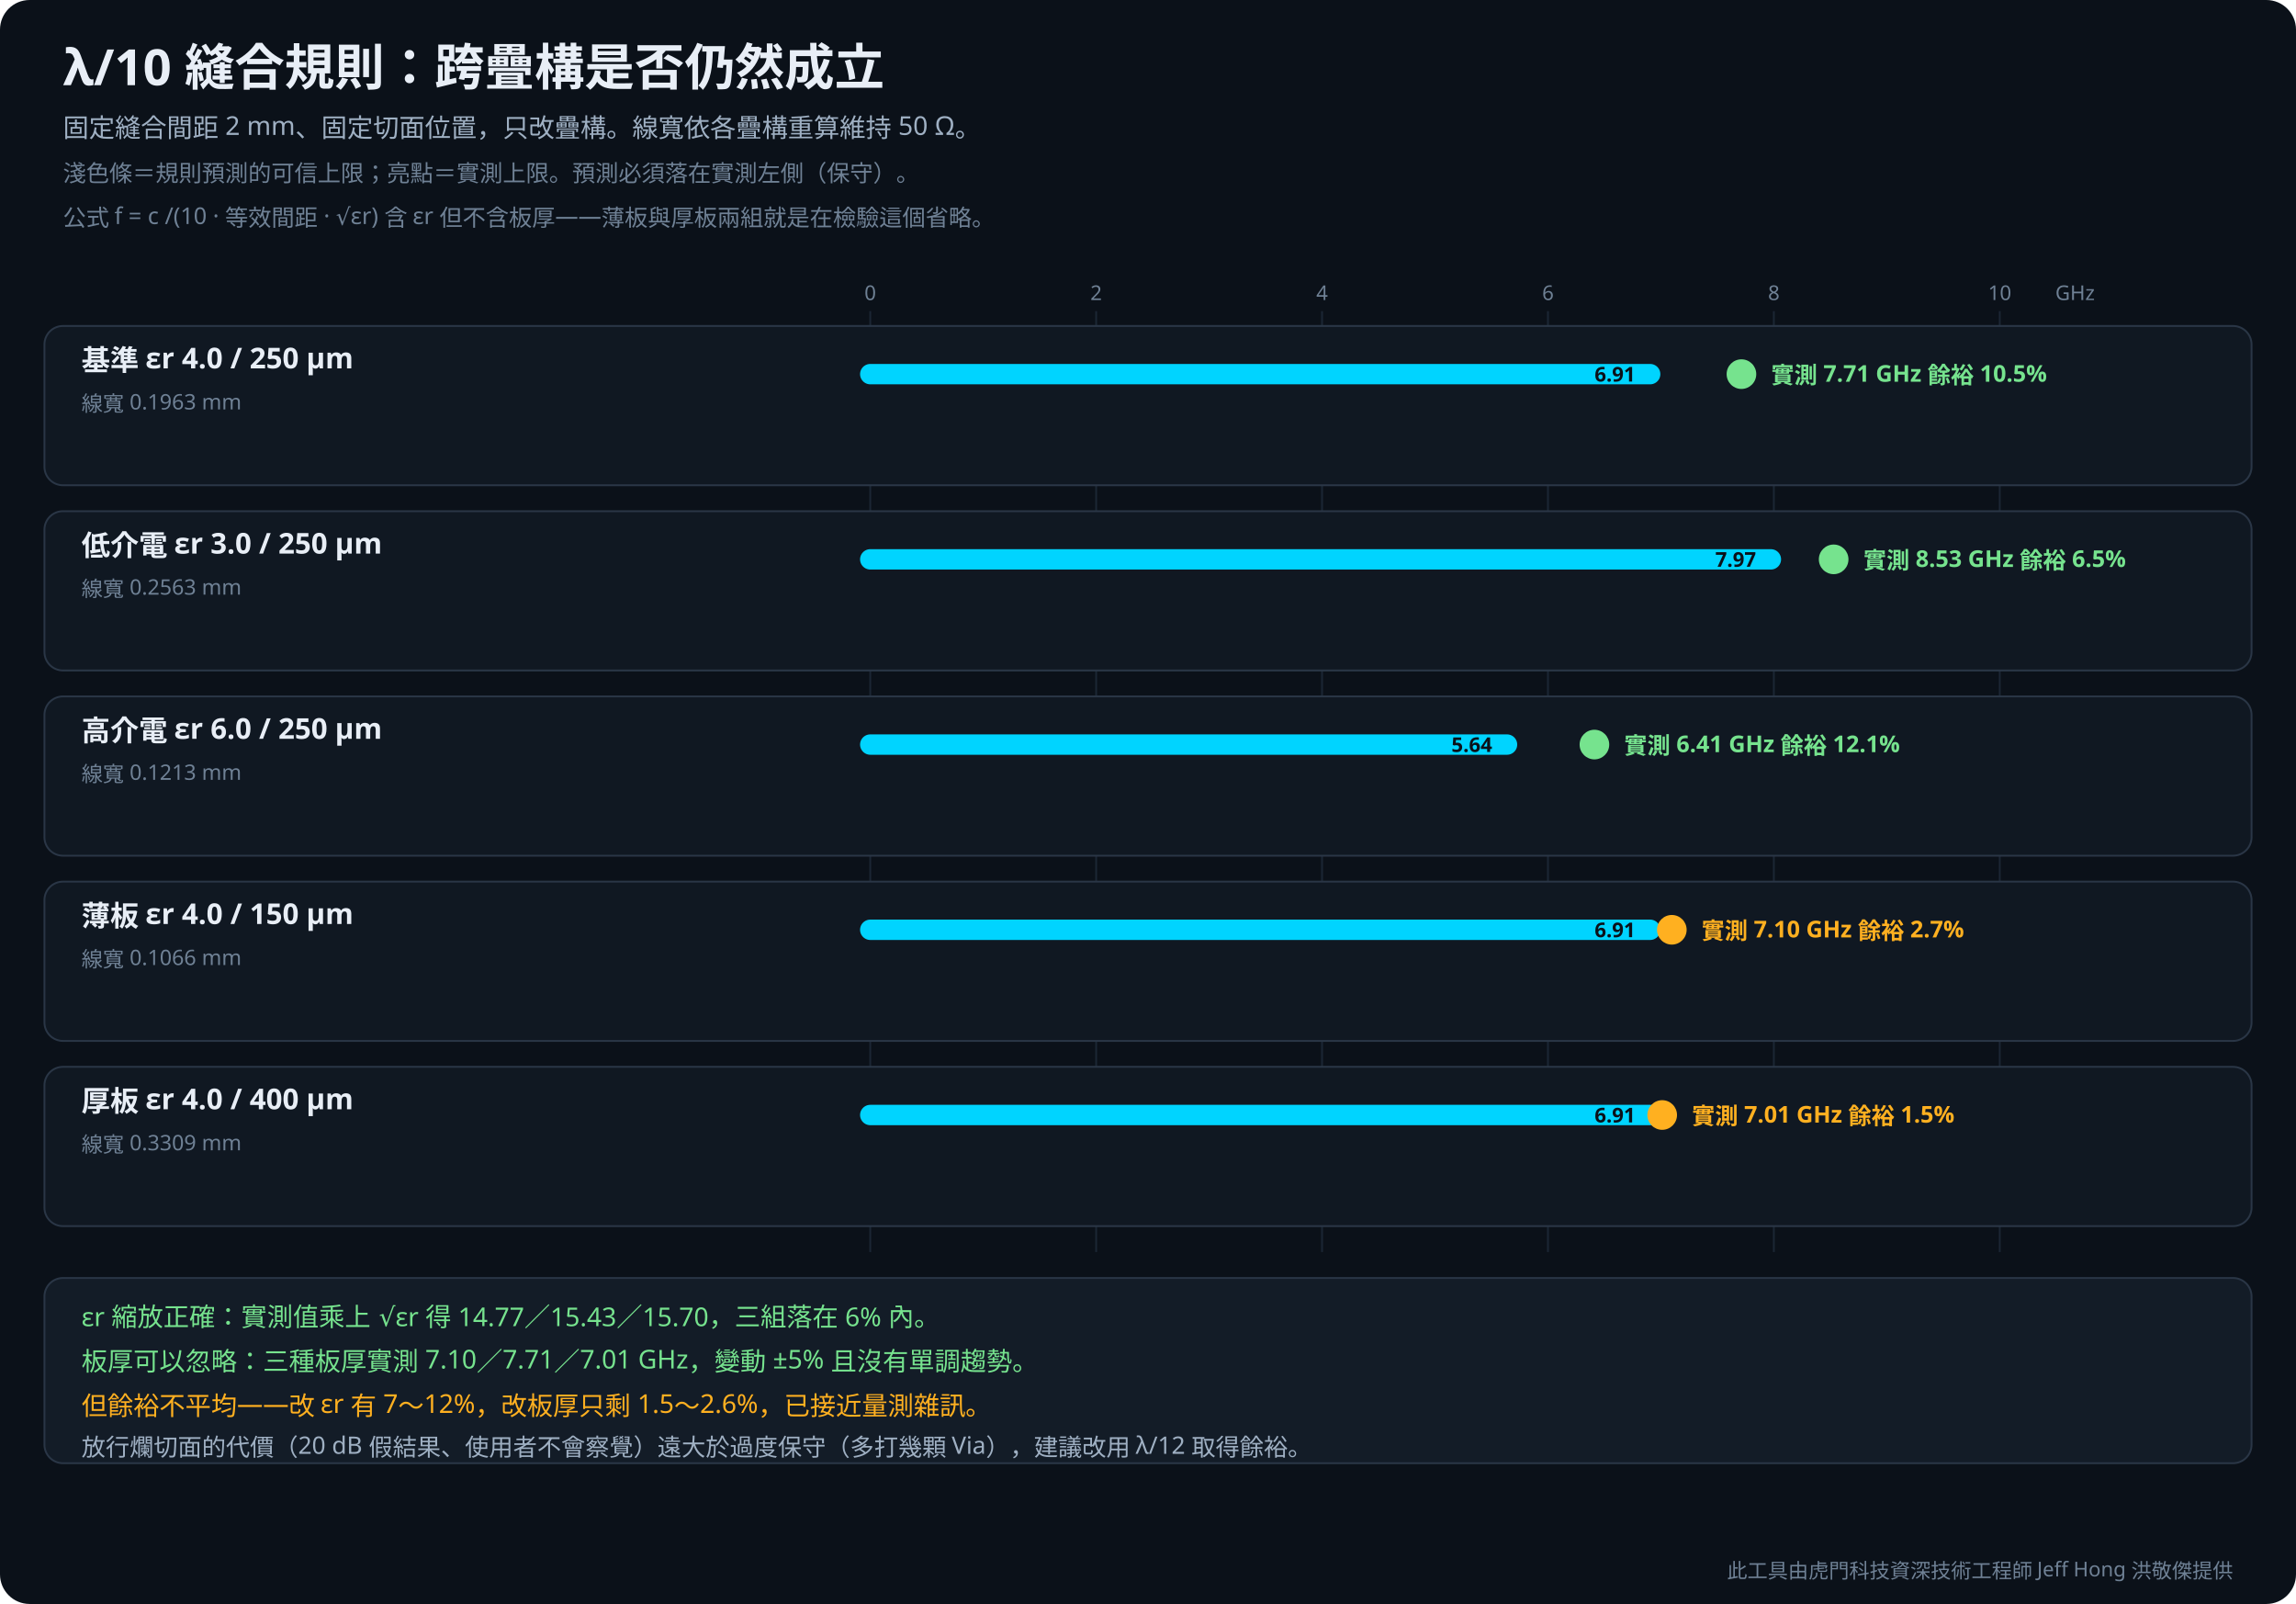
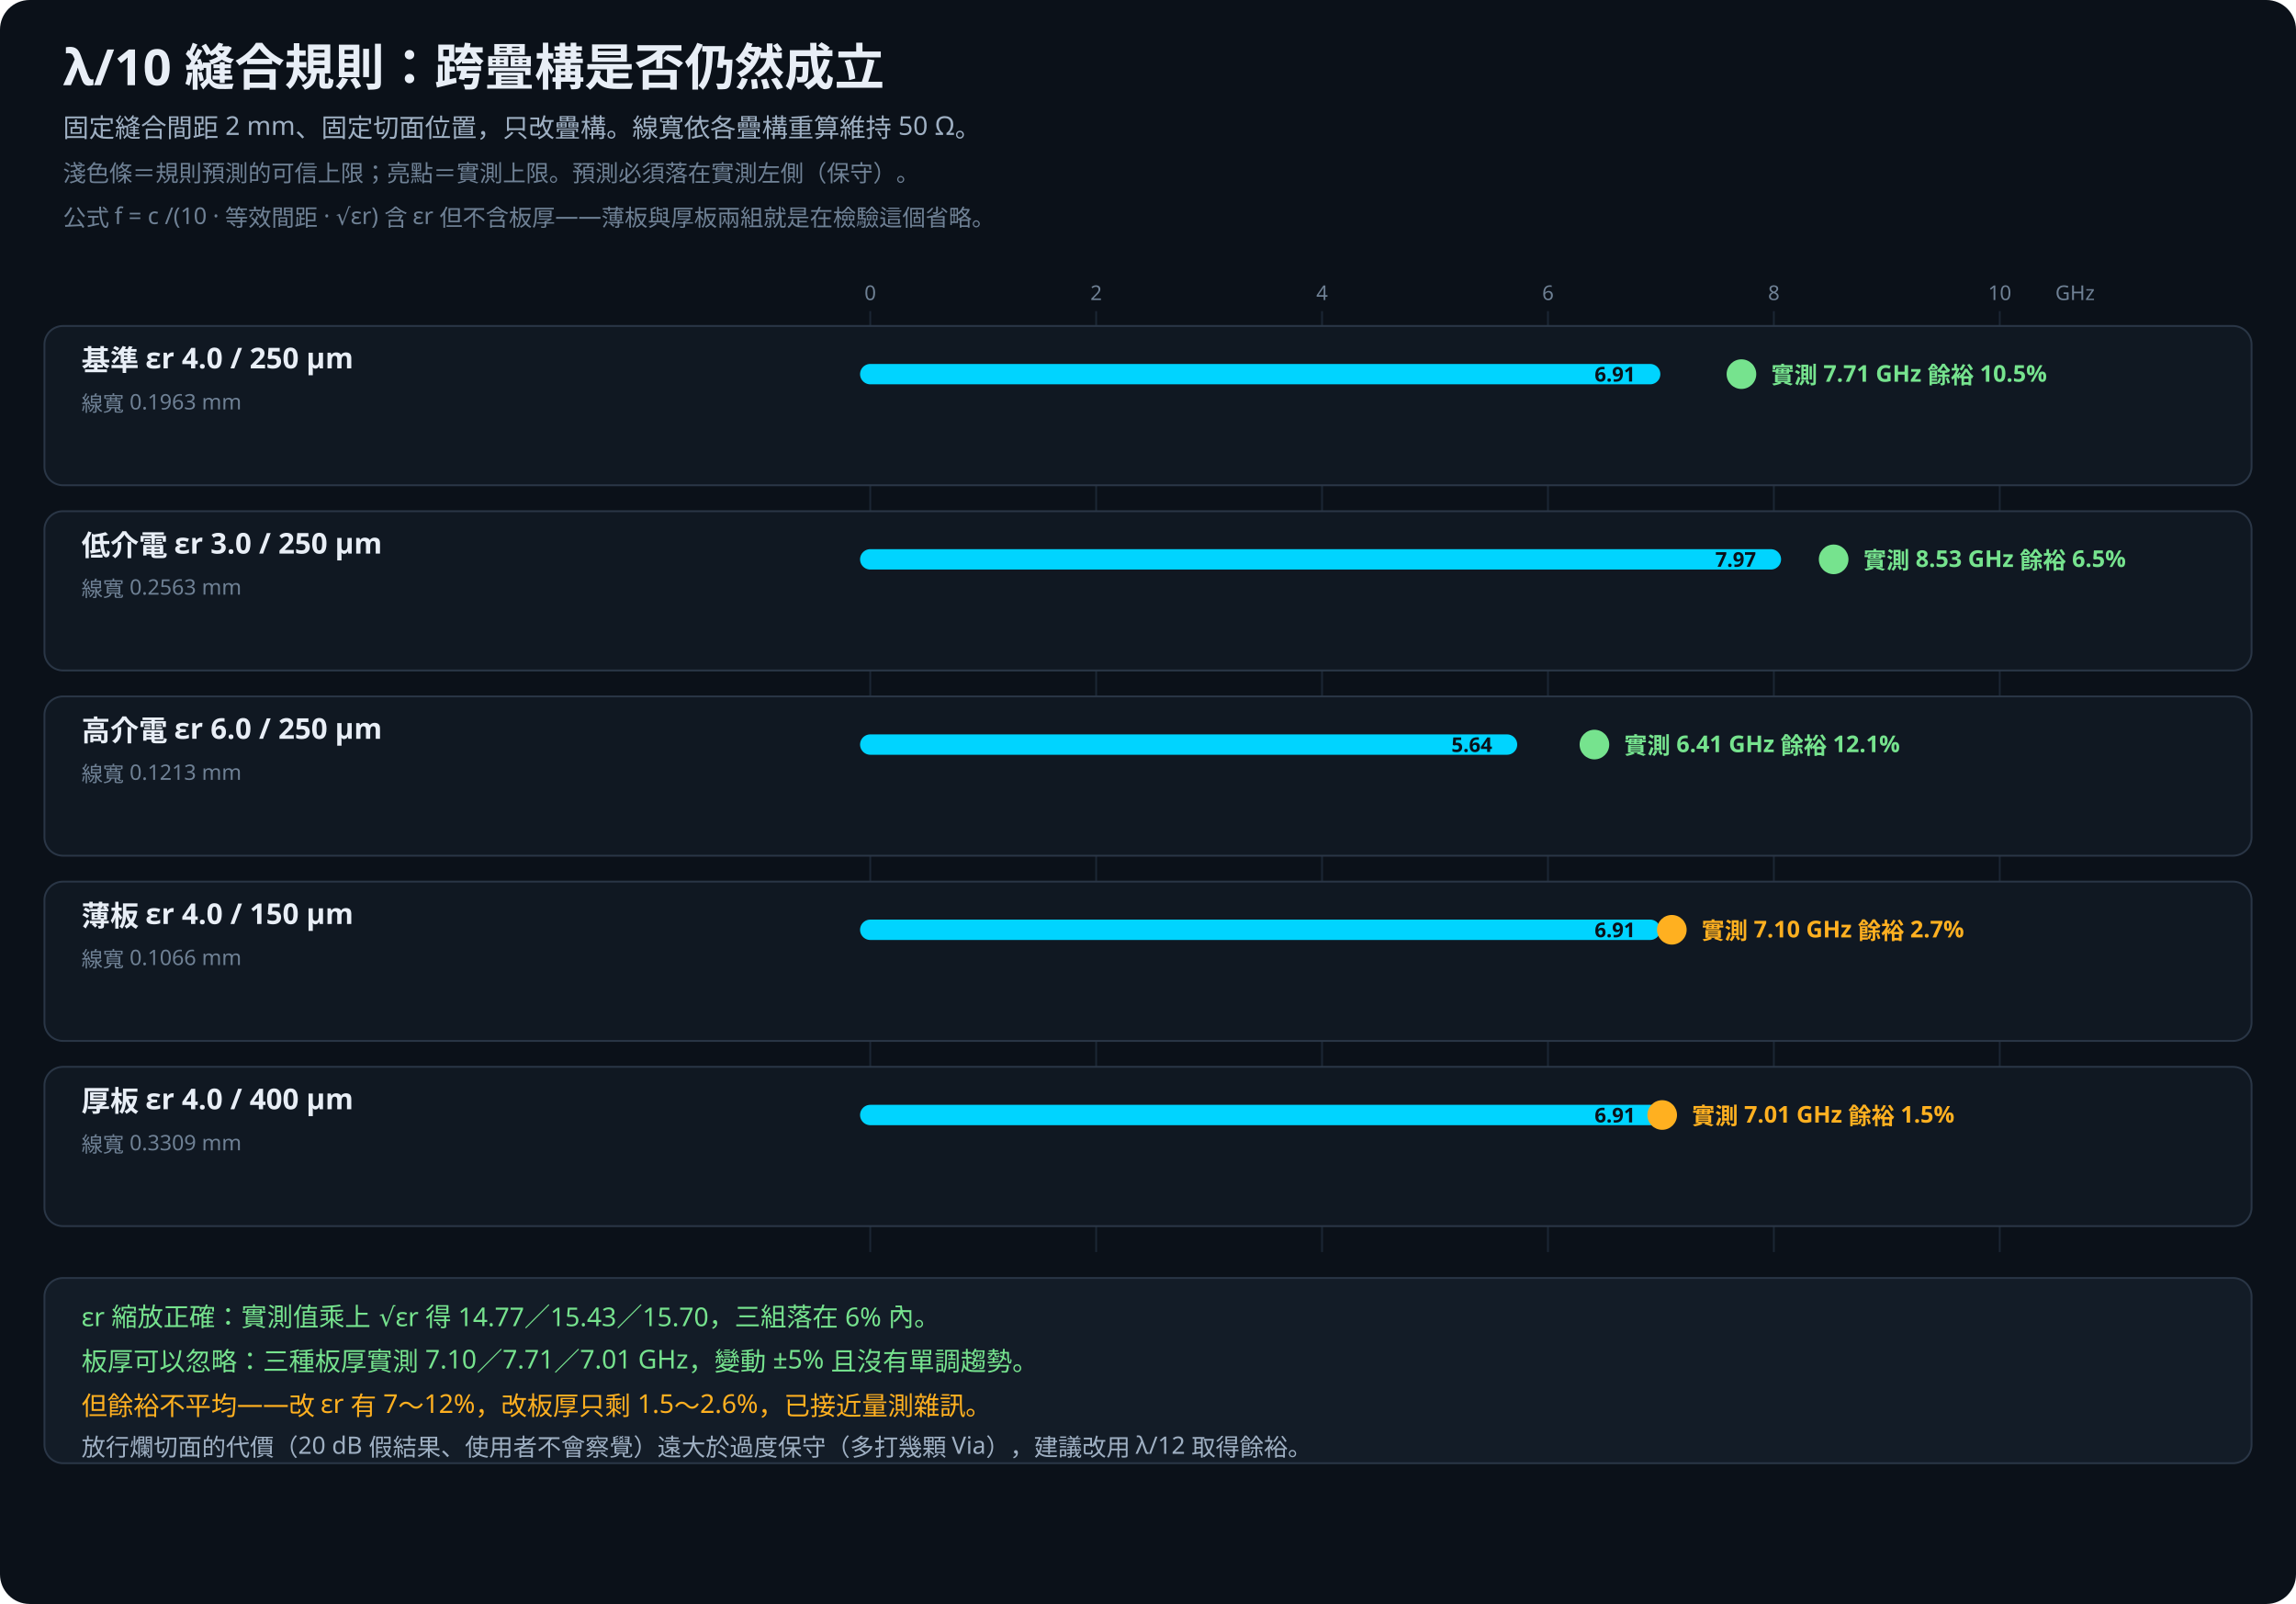
<svg xmlns="http://www.w3.org/2000/svg" viewBox="0 0 1240 866">
  <style>text{font-family:Calibri,"Microsoft JhengHei",sans-serif}</style>
  <rect x="0.0" y="0.0" width="1240.0" height="866.0" fill="#0b1119" rx="16" />
  <text x="34.0" y="46.0" fill="#e8eef6" font-size="27" font-weight="700">λ/10 縫合規則：跨疊構是否仍然成立</text>
  <text x="34.0" y="74.0" fill="#9fb0c3" font-size="14">固定縫合間距 2 mm、固定切面位置，只改疊構。線寬依各疊構重算維持 50 Ω。</text>
  <text x="34.0" y="98.0" fill="#6f8195" font-size="12.5">淺色條＝規則預測的可信上限；亮點＝實測上限。預測必須落在實測左側（保守）。</text>
  <text x="34.0" y="122.0" fill="#6f8195" font-size="12.5">公式 f = c /(10 · 等效間距 · √εr) 含 εr 但不含板厚——薄板與厚板兩組就是在檢驗這個省略。</text>
  <line x1="470.0" y1="168.0" x2="470.0" y2="676.0" stroke="#1b2634" stroke-width="1" />
  <text x="470.0" y="162.0" fill="#6f8195" font-size="11" text-anchor="middle">0</text>
  <line x1="592.0" y1="168.0" x2="592.0" y2="676.0" stroke="#1b2634" stroke-width="1" />
  <text x="592.0" y="162.0" fill="#6f8195" font-size="11" text-anchor="middle">2</text>
  <line x1="714.0" y1="168.0" x2="714.0" y2="676.0" stroke="#1b2634" stroke-width="1" />
  <text x="714.0" y="162.0" fill="#6f8195" font-size="11" text-anchor="middle">4</text>
  <line x1="836.0" y1="168.0" x2="836.0" y2="676.0" stroke="#1b2634" stroke-width="1" />
  <text x="836.0" y="162.0" fill="#6f8195" font-size="11" text-anchor="middle">6</text>
  <line x1="958.0" y1="168.0" x2="958.0" y2="676.0" stroke="#1b2634" stroke-width="1" />
  <text x="958.0" y="162.0" fill="#6f8195" font-size="11" text-anchor="middle">8</text>
  <line x1="1080.0" y1="168.0" x2="1080.0" y2="676.0" stroke="#1b2634" stroke-width="1" />
  <text x="1080.0" y="162.0" fill="#6f8195" font-size="11" text-anchor="middle">10</text>
  <text x="1110.0" y="162.0" fill="#6f8195" font-size="11">GHz</text>
  <rect x="24.0" y="176.0" width="1192.0" height="86.0" fill="#101822" rx="10" stroke="#2a3646" stroke-width="1" />
  <text x="44.0" y="200.0" fill="#e8eef6" font-size="15.5" font-weight="700">基準 εr 4.0 / 250 µm</text>
  <text x="44.0" y="222.0" fill="#6f8195" font-size="11.5">線寬 0.1963 mm</text>
  <line x1="470.0" y1="202.0" x2="891.2" y2="202.0" stroke="#00d4ff" stroke-width="11" stroke-linecap="round" />
  <text x="883.2" y="206.0" fill="#0b1119" font-size="11" font-weight="700" text-anchor="end">6.91</text>
  <circle cx="940.5" cy="202.0" r="8.0" fill="#76e38e" />
  <text x="956.5" y="207.0" fill="#76e38e" font-size="12.5" font-weight="700">實測 7.71 GHz  餘裕 10.5%</text>
  <rect x="24.0" y="276.0" width="1192.0" height="86.0" fill="#101822" rx="10" stroke="#2a3646" stroke-width="1" />
  <text x="44.0" y="300.0" fill="#e8eef6" font-size="15.5" font-weight="700">低介電 εr 3.0 / 250 µm</text>
  <text x="44.0" y="322.0" fill="#6f8195" font-size="11.5">線寬 0.2563 mm</text>
  <line x1="470.0" y1="302.0" x2="956.4" y2="302.0" stroke="#00d4ff" stroke-width="11" stroke-linecap="round" />
  <text x="948.4" y="306.0" fill="#0b1119" font-size="11" font-weight="700" text-anchor="end">7.97</text>
  <circle cx="990.3" cy="302.0" r="8.0" fill="#76e38e" />
  <text x="1006.3" y="307.0" fill="#76e38e" font-size="12.5" font-weight="700">實測 8.53 GHz  餘裕 6.5%</text>
  <rect x="24.0" y="376.0" width="1192.0" height="86.0" fill="#101822" rx="10" stroke="#2a3646" stroke-width="1" />
  <text x="44.0" y="400.0" fill="#e8eef6" font-size="15.5" font-weight="700">高介電 εr 6.0 / 250 µm</text>
  <text x="44.0" y="422.0" fill="#6f8195" font-size="11.5">線寬 0.1213 mm</text>
  <line x1="470.0" y1="402.0" x2="813.9" y2="402.0" stroke="#00d4ff" stroke-width="11" stroke-linecap="round" />
  <text x="805.9" y="406.0" fill="#0b1119" font-size="11" font-weight="700" text-anchor="end">5.64</text>
  <circle cx="861.1" cy="402.0" r="8.0" fill="#76e38e" />
  <text x="877.1" y="407.0" fill="#76e38e" font-size="12.5" font-weight="700">實測 6.41 GHz  餘裕 12.1%</text>
  <rect x="24.0" y="476.0" width="1192.0" height="86.0" fill="#101822" rx="10" stroke="#2a3646" stroke-width="1" />
  <text x="44.0" y="500.0" fill="#e8eef6" font-size="15.5" font-weight="700">薄板 εr 4.0 / 150 µm</text>
  <text x="44.0" y="522.0" fill="#6f8195" font-size="11.5">線寬 0.1066 mm</text>
  <line x1="470.0" y1="502.0" x2="891.2" y2="502.0" stroke="#00d4ff" stroke-width="11" stroke-linecap="round" />
  <text x="883.2" y="506.0" fill="#0b1119" font-size="11" font-weight="700" text-anchor="end">6.91</text>
  <circle cx="902.9" cy="502.0" r="8.0" fill="#ffb020" />
  <text x="918.9" y="507.0" fill="#ffb020" font-size="12.5" font-weight="700">實測 7.10 GHz  餘裕 2.7%</text>
  <rect x="24.0" y="576.0" width="1192.0" height="86.0" fill="#101822" rx="10" stroke="#2a3646" stroke-width="1" />
  <text x="44.0" y="600.0" fill="#e8eef6" font-size="15.5" font-weight="700">厚板 εr 4.0 / 400 µm</text>
  <text x="44.0" y="622.0" fill="#6f8195" font-size="11.5">線寬 0.3309 mm</text>
  <line x1="470.0" y1="602.0" x2="891.2" y2="602.0" stroke="#00d4ff" stroke-width="11" stroke-linecap="round" />
  <text x="883.2" y="606.0" fill="#0b1119" font-size="11" font-weight="700" text-anchor="end">6.91</text>
  <circle cx="897.7" cy="602.0" r="8.0" fill="#ffb020" />
  <text x="913.7" y="607.0" fill="#ffb020" font-size="12.5" font-weight="700">實測 7.01 GHz  餘裕 1.5%</text>
  <rect x="24.0" y="690.0" width="1192.0" height="100.0" fill="#131c27" rx="10" stroke="#2a3646" stroke-width="1" />
  <text x="44.0" y="716.0" fill="#76e38e" font-size="14">εr 縮放正確：實測值乘上 √εr 得 14.77／15.43／15.70，三組落在 6% 內。</text>
  <text x="44.0" y="740.0" fill="#76e38e" font-size="14">板厚可以忽略：三種板厚實測 7.10／7.71／7.01 GHz，變動 ±5% 且沒有單調趨勢。</text>
  <text x="44.0" y="764.0" fill="#ffb020" font-size="14">但餘裕不平均——改 εr 有 7～12%，改板厚只剩 1.5～2.6%，已接近量測雜訊。</text>
  <text x="44.0" y="786.0" fill="#9fb0c3" font-size="13">放行爛切面的代價（20 dB 假結果、使用者不會察覺）遠大於過度保守（多打幾顆 Via），建議改用 λ/12 取得餘裕。</text>
-   <text x="1206.0" y="852.0" fill="#6f8195" font-size="11" text-anchor="end">此工具由虎門科技資深技術工程師 Jeff Hong 洪敬傑提供</text>
</svg>
